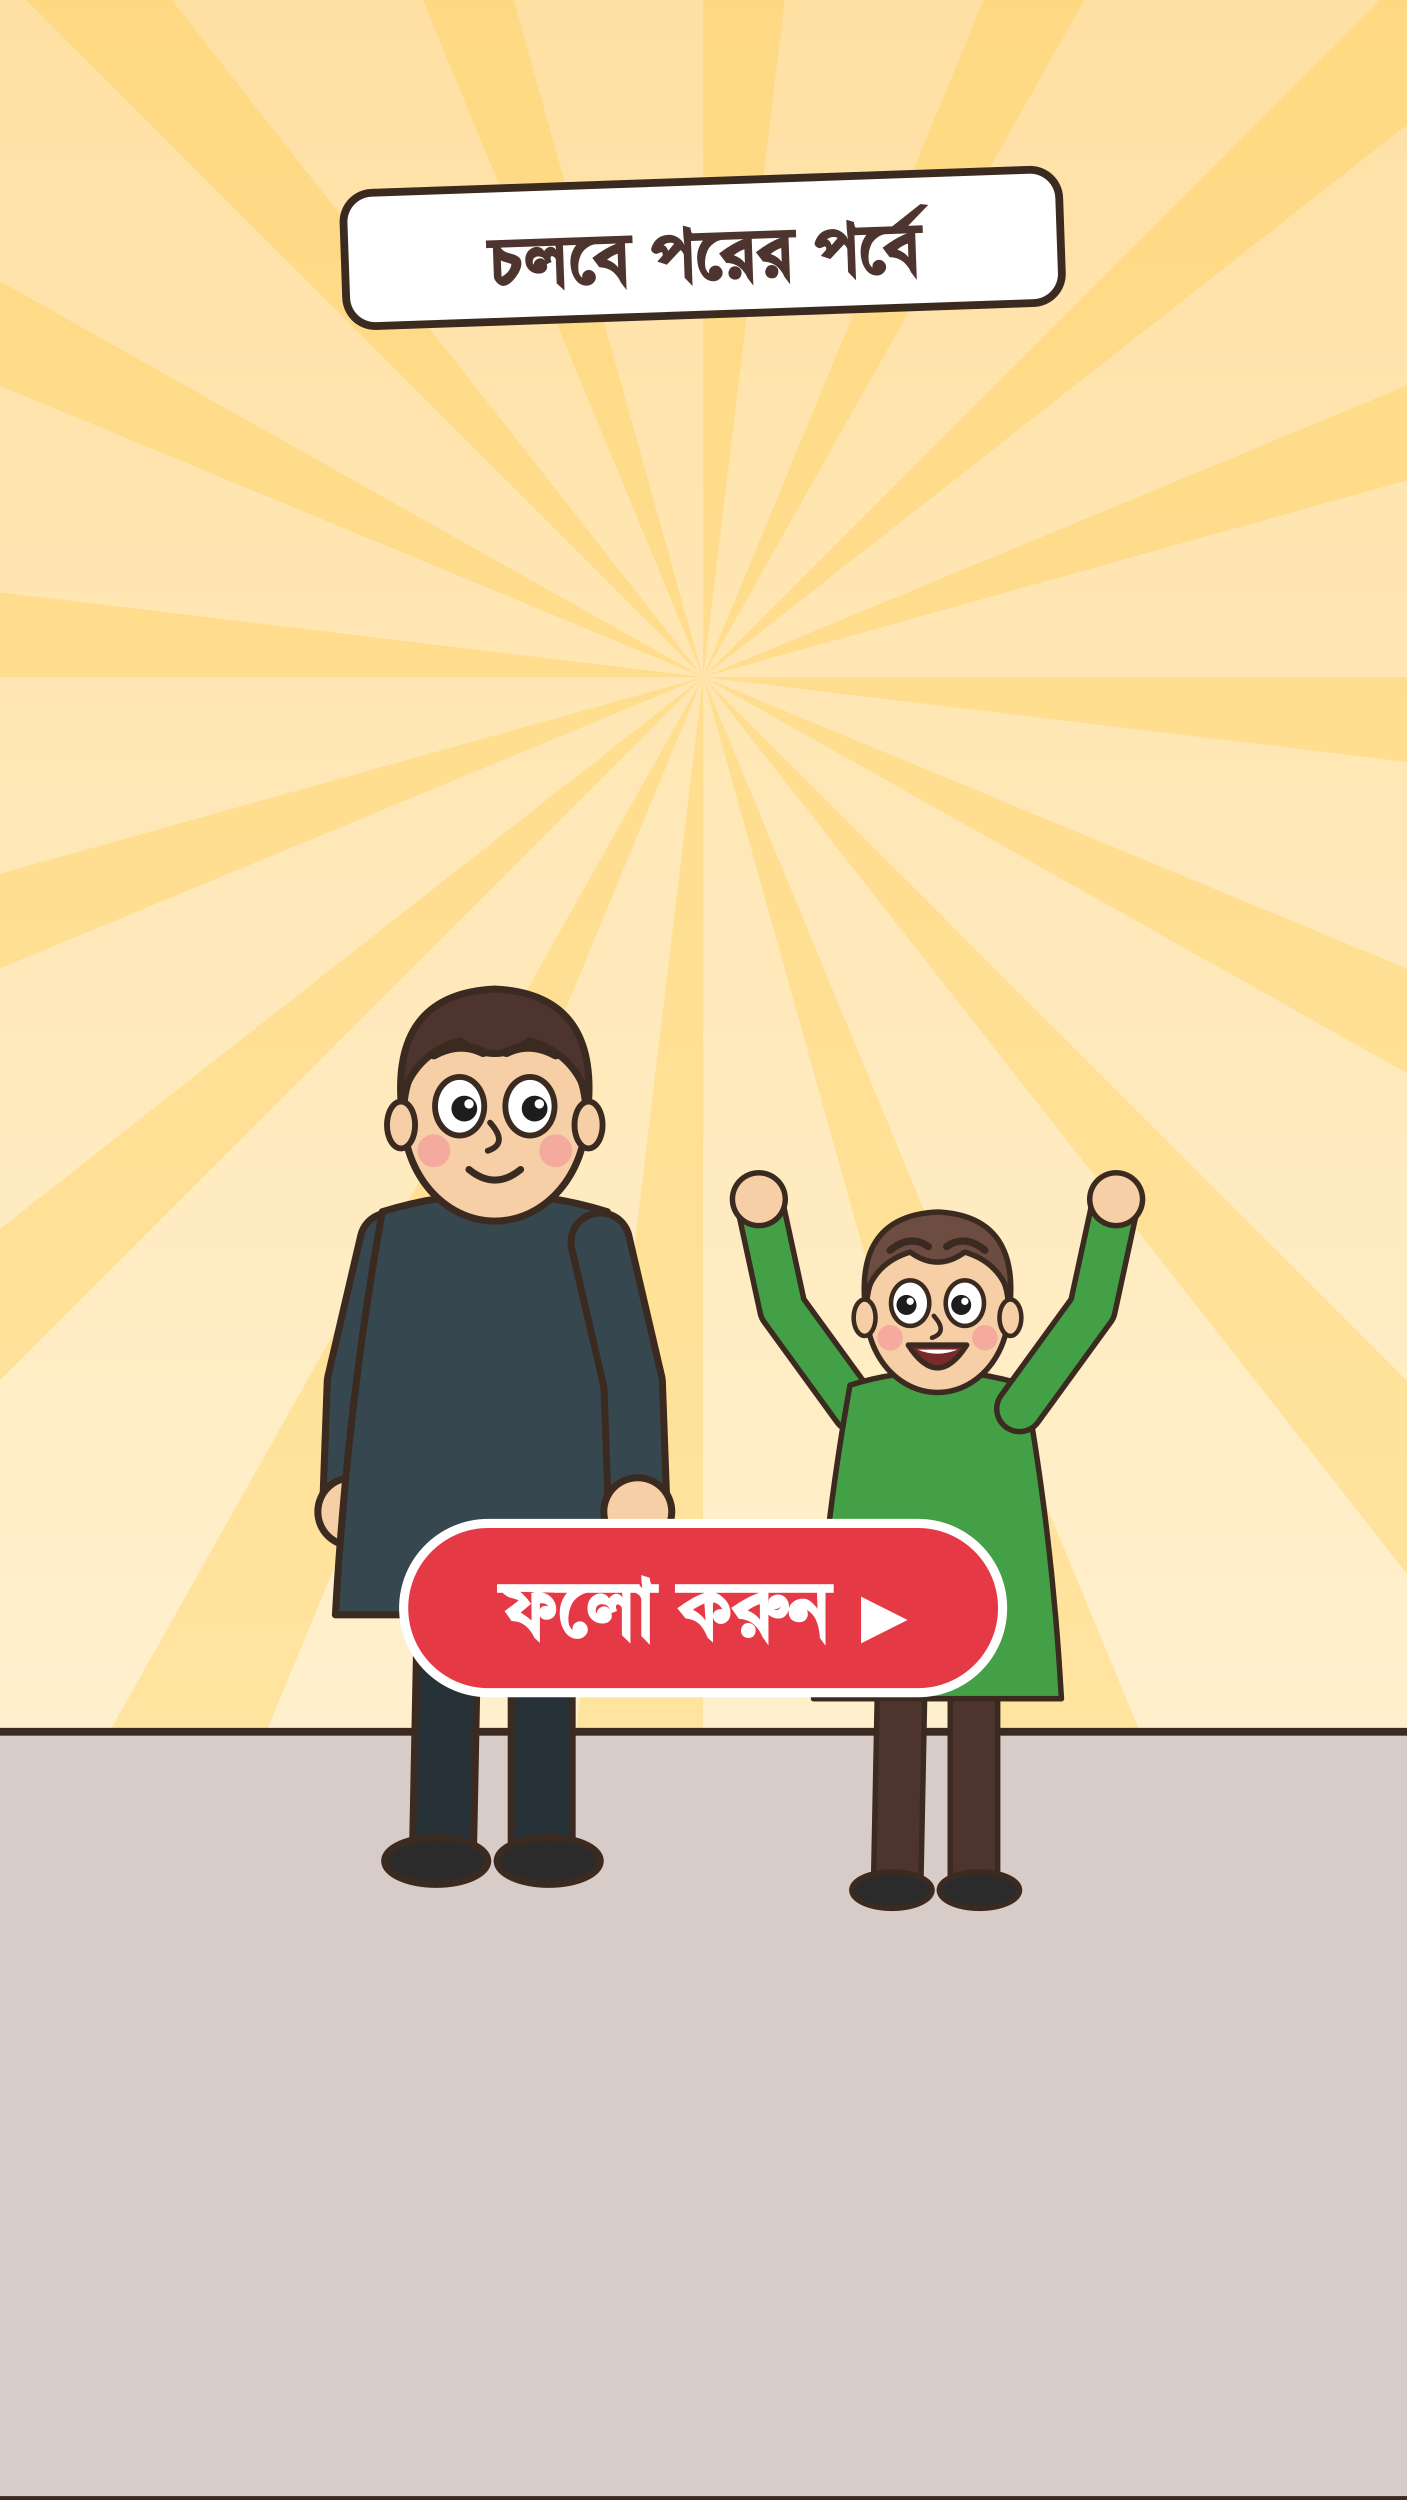
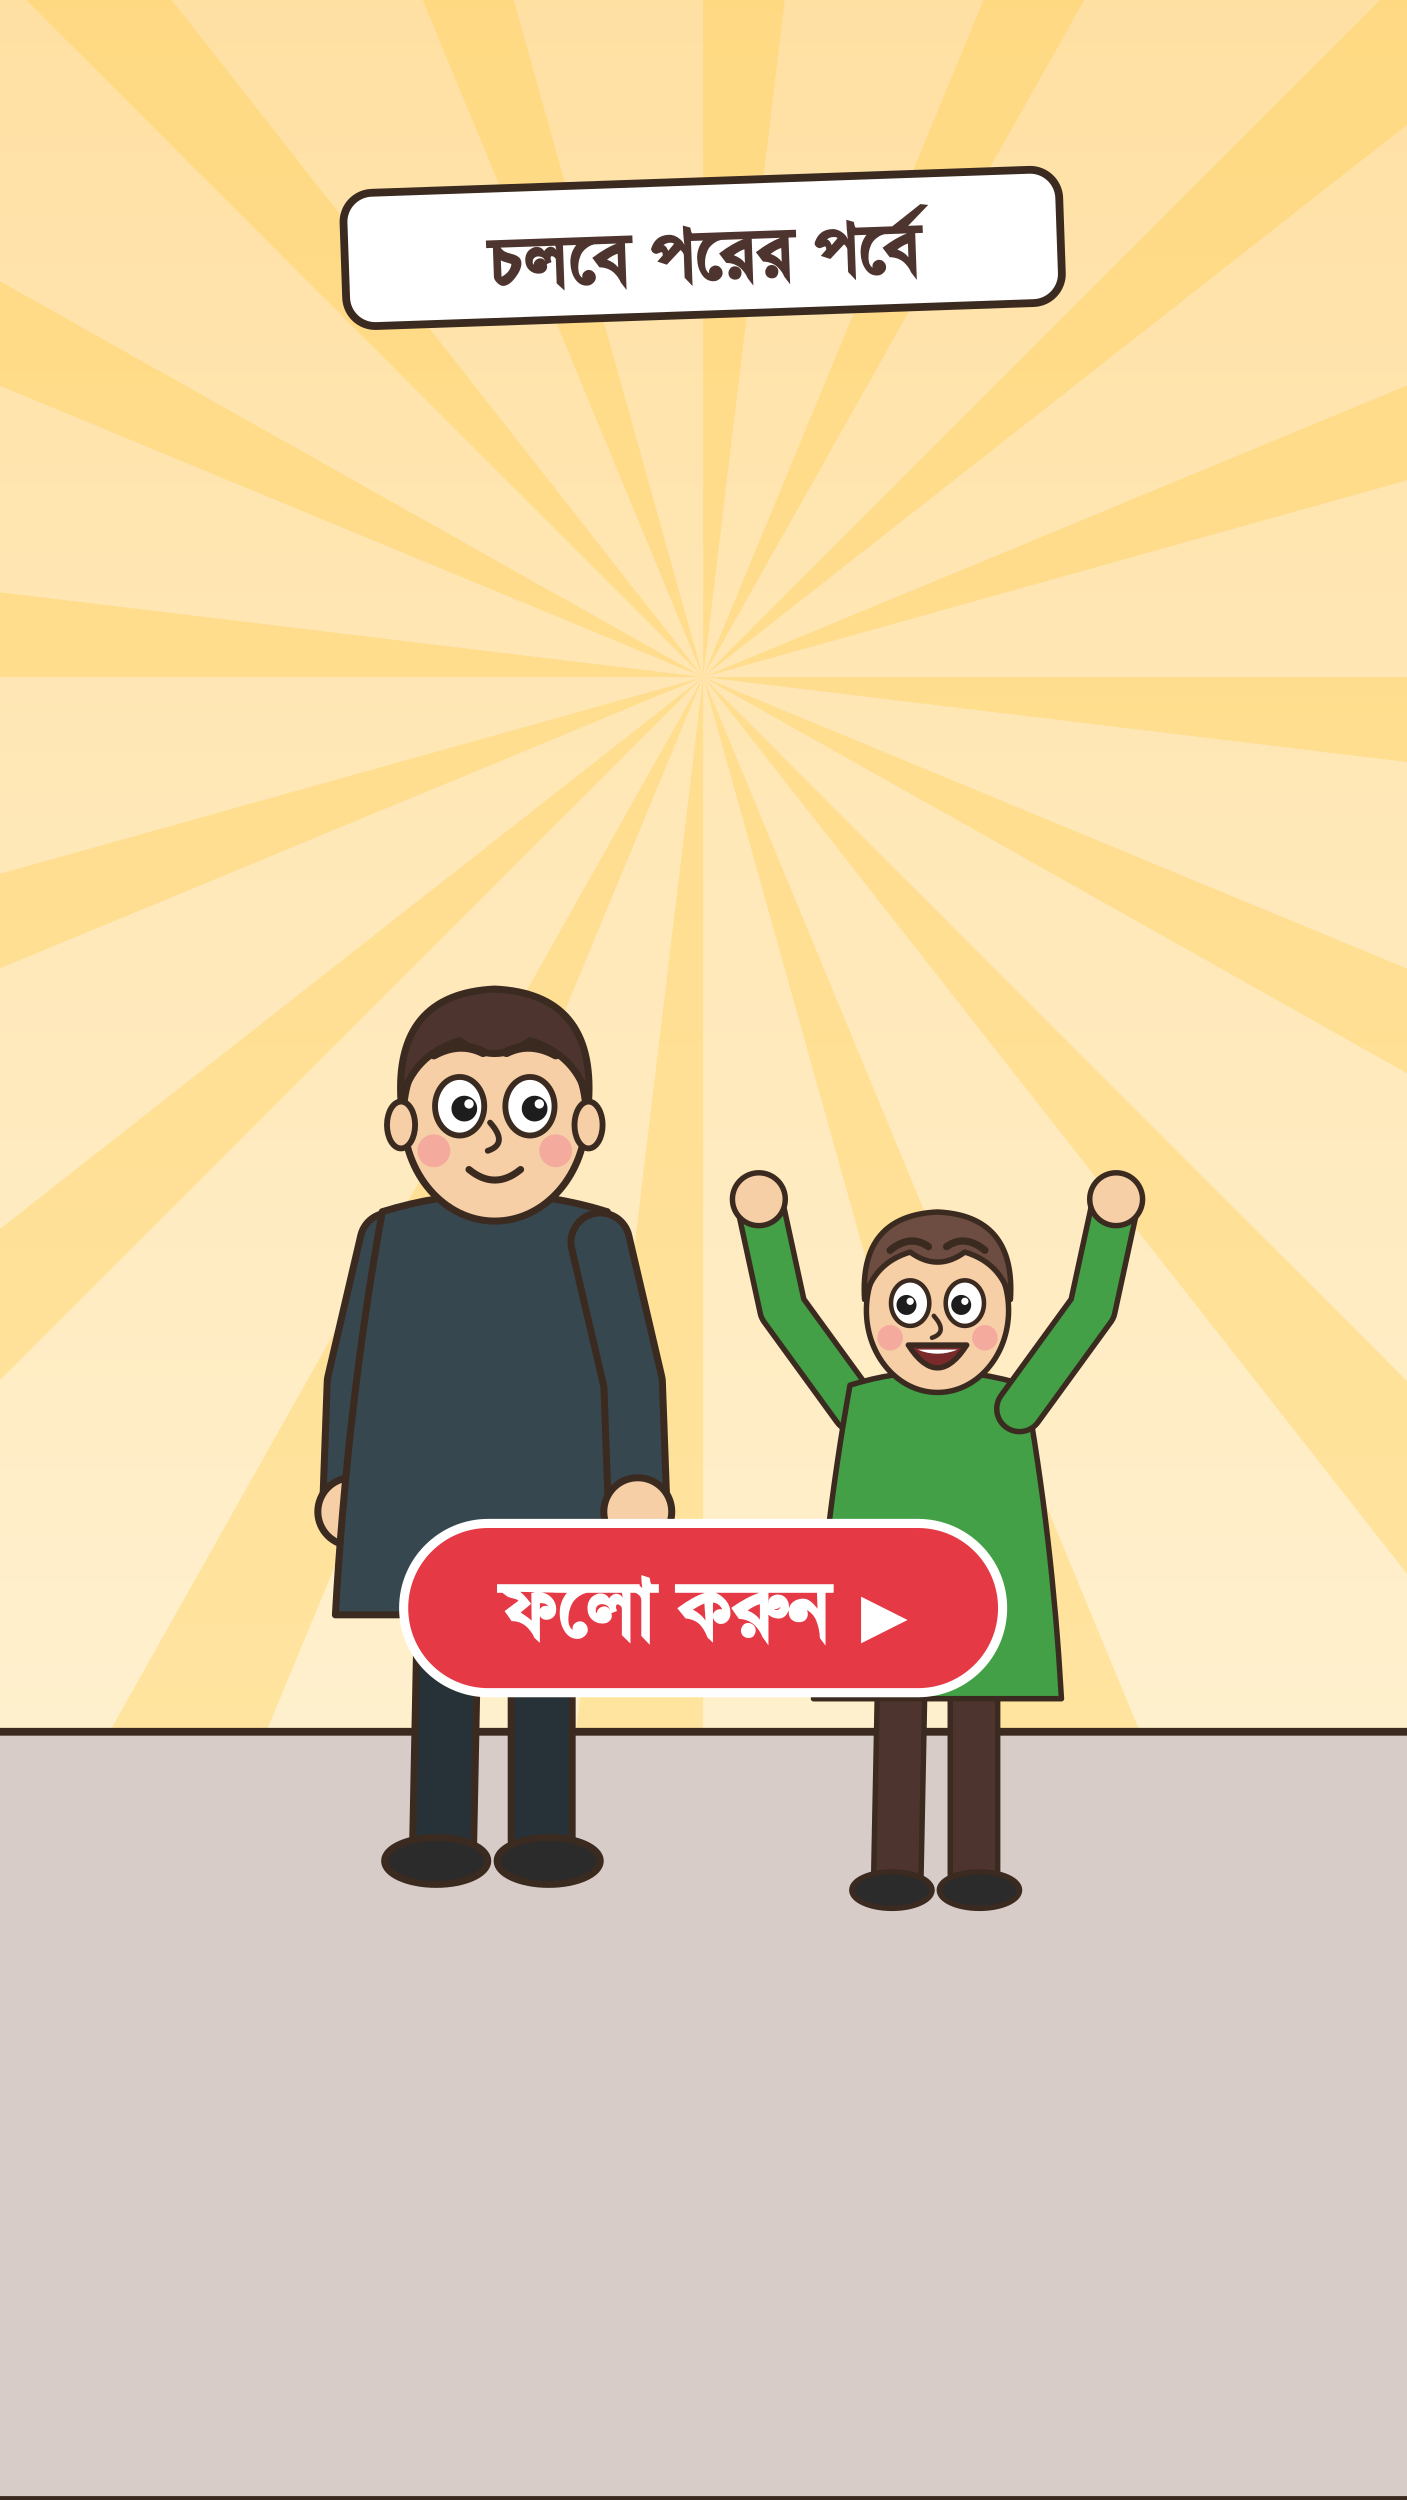
<svg xmlns="http://www.w3.org/2000/svg" viewBox="0 0 1080 1920" width="1080" height="1920">
  <style>:where([class]:not([class=''])){transform-box:fill-box}
.drift{animation:drift 9s linear infinite}@keyframes drift{from{transform:translateX(-40px)}to{transform:translateX(60px)}}
.sway{transform-origin:50% 100%;animation:sway 3s ease-in-out infinite}@keyframes sway{50%{transform:rotate(2deg)}}
.breathe{transform-origin:50% 100%;animation:breathe 2.4s ease-in-out infinite}@keyframes breathe{50%{transform:scale(1.015,1.025)}}
.pop{transform-origin:center;animation:pop .6s cubic-bezier(.3,1.7,.5,1) both}@keyframes pop{from{transform:scale(0)}to{transform:scale(1)}}
.twinkle{transform-origin:center;animation:tw 1.6s ease-in-out infinite}@keyframes tw{50%{transform:scale(.5);opacity:.4}}
.spin{transform-origin:center;animation:spin 20s linear infinite}@keyframes spin{to{transform:rotate(360deg)}}
.bob{transform-origin:center;animation:bob 1.4s ease-in-out infinite}@keyframes bob{50%{transform:translateY(-22px)}}
.shake{transform-origin:50% 100%;animation:shake .5s ease-in-out infinite}@keyframes shake{25%{transform:rotate(-2deg)}75%{transform:rotate(2deg)}}
.wave{transform-origin:20% 90%;animation:wave .6s ease-in-out infinite alternate}@keyframes wave{to{transform:rotate(8deg)}}
</style>
  <defs>
    <linearGradient id="b9" x1="0" y1="0" x2="0" y2="1">
      <stop offset="0" stop-color="#ffe0a3" />
      <stop offset="1" stop-color="#fff7e0" />
    </linearGradient>
  </defs>
  <rect x="-800" width="2680" height="1920" fill="url(#b9)" />
  <g class="spin" style="transform-origin:540px 520px;transform-box:view-box;opacity:0.32">
    <path d="M540 520 L2040 520 L2029.213 699.568Z" fill="#ffc93c" />
    <path d="M540 520 L1925.819 1094.025 L1847.136 1255.797Z" fill="#ffc93c" />
    <path d="M540 520 L1600.66 1580.66 L1466.059 1700.007Z" fill="#ffc93c" />
    <path d="M540 520 L1114.025 1905.819 L943.998 1964.571Z" fill="#ffc93c" />
    <path d="M540 520 L540 2020 L360.432 2009.213Z" fill="#ffc93c" />
    <path d="M540 520 L-34.025 1905.819 L-195.797 1827.136Z" fill="#ffc93c" />
    <path d="M540 520 L-520.66 1580.66 L-640.007 1446.059Z" fill="#ffc93c" />
    <path d="M540 520 L-845.819 1094.025 L-904.571 923.998Z" fill="#ffc93c" />
    <path d="M540 520 L-960 520 L-949.213 340.432Z" fill="#ffc93c" />
    <path d="M540 520 L-845.819 -54.025 L-767.136 -215.797Z" fill="#ffc93c" />
    <path d="M540 520 L-520.66 -540.66 L-386.059 -660.007Z" fill="#ffc93c" />
    <path d="M540 520 L-34.025 -865.819 L136.002 -924.571Z" fill="#ffc93c" />
    <path d="M540 520 L540 -980 L719.568 -969.213Z" fill="#ffc93c" />
    <path d="M540 520 L1114.025 -865.819 L1275.797 -787.136Z" fill="#ffc93c" />
    <path d="M540 520 L1600.66 -540.66 L1720.007 -406.059Z" fill="#ffc93c" />
    <path d="M540 520 L1925.819 -54.025 L1984.571 116.002Z" fill="#ffc93c" />
  </g>
  <rect x="-800" y="1330" width="2680" height="590" fill="#d7ccc8" stroke="#3b2a20" stroke-width="6" />
  <g transform="translate(380,1440) scale(0.9)">
    <g class="">
      <g>
        <polyline points="-40,-230 -44,-30" fill="none" stroke="#3b2a20" stroke-width="58" stroke-linecap="round" stroke-linejoin="round" />
        <polyline points="-40,-230 -44,-30" fill="none" stroke="#263238" stroke-width="46" stroke-linecap="round" stroke-linejoin="round" />
        <polyline points="40,-230 40,-30" fill="none" stroke="#3b2a20" stroke-width="58" stroke-linecap="round" stroke-linejoin="round" />
        <polyline points="40,-230 40,-30" fill="none" stroke="#263238" stroke-width="46" stroke-linecap="round" stroke-linejoin="round" />
        <ellipse cx="-50" cy="-12" rx="44" ry="20" fill="#2b2b2b" stroke="#3b2a20" stroke-width="6" />
        <ellipse cx="46" cy="-12" rx="44" ry="20" fill="#2b2b2b" stroke="#3b2a20" stroke-width="6" />
        <g class="">
          <polyline points="-90,-540 -118,-420 -122,-310" fill="none" stroke="#3b2a20" stroke-width="56" stroke-linecap="round" stroke-linejoin="round" />
          <polyline points="-90,-540 -118,-420 -122,-310" fill="none" stroke="#37474f" stroke-width="44" stroke-linecap="round" stroke-linejoin="round" />
          <circle cx="-122" cy="-310" r="29" fill="#f6cfa6" stroke="#3b2a20" stroke-width="6" />
        </g>
        <rect x="-22" y="-600" width="44" height="44" fill="#f6cfa6" stroke="#3b2a20" stroke-width="6" />
        <path d="M-96 -566 Q-126 -400 -136 -222 L136 -222 Q126 -400 96 -566 Q0 -596 -96 -566Z" fill="#37474f" stroke="#3b2a20" stroke-width="6" stroke-linejoin="round" />
        <g>
          <ellipse cx="0" cy="-648" rx="78" ry="90" fill="#f6cfa6" stroke="#3b2a20" stroke-width="6" />
          <path d="M-80 -660 Q-86 -752 0 -756 Q86 -752 80 -660 Q70 -700 30 -712 Q0 -690 -30 -712 Q-70 -700 -80 -660Z" fill="#4e342e" stroke="#3b2a20" stroke-width="6" stroke-linejoin="round" />
          <ellipse cx="-80" cy="-640" rx="12" ry="20" fill="#f6cfa6" stroke="#3b2a20" stroke-width="5" />
          <ellipse cx="80" cy="-640" rx="12" ry="20" fill="#f6cfa6" stroke="#3b2a20" stroke-width="5" />
          <g>
            <ellipse cx="-30" cy="-656" rx="21" ry="25" fill="#fff" stroke="#3b2a20" stroke-width="5" />
            <ellipse cx="30" cy="-656" rx="21" ry="25" fill="#fff" stroke="#3b2a20" stroke-width="5" />
            <circle cx="-26" cy="-654" r="11" fill="#1d1d1d" />
            <circle cx="34" cy="-654" r="11" fill="#1d1d1d" />
            <circle cx="-22" cy="-658" r="4" fill="#fff" />
            <circle cx="38" cy="-658" r="4" fill="#fff" />
          </g>
          <path d="M-52 -700 Q-30 -712 -10 -702 M10 -702 Q30 -712 52 -700" fill="none" stroke="#3b2a20" stroke-width="8" stroke-linecap="round" />
          <path d="M-4 -642 Q12 -624 -6 -618" fill="none" stroke="#3b2a20" stroke-width="5" stroke-linecap="round" />
          <circle cx="-52" cy="-618" r="14" fill="#f39a9a" opacity=".7" />
          <circle cx="52" cy="-618" r="14" fill="#f39a9a" opacity=".7" />
          <path d="M-22 -602 Q0 -584 22 -602" fill="none" stroke="#3b2a20" stroke-width="6" stroke-linecap="round" />
        </g>
        <g class="">
          <polyline points="90,-540 118,-420 122,-310" fill="none" stroke="#3b2a20" stroke-width="56" stroke-linecap="round" stroke-linejoin="round" />
          <polyline points="90,-540 118,-420 122,-310" fill="none" stroke="#37474f" stroke-width="44" stroke-linecap="round" stroke-linejoin="round" />
          <circle cx="122" cy="-310" r="29" fill="#f6cfa6" stroke="#3b2a20" stroke-width="6" />
        </g>
      </g>
    </g>
  </g>
  <g transform="translate(720,1460) scale(0.7)">
    <g class="">
      <g>
        <polyline points="-40,-230 -44,-30" fill="none" stroke="#3b2a20" stroke-width="58" stroke-linecap="round" stroke-linejoin="round" />
        <polyline points="-40,-230 -44,-30" fill="none" stroke="#4e342e" stroke-width="46" stroke-linecap="round" stroke-linejoin="round" />
        <polyline points="40,-230 40,-30" fill="none" stroke="#3b2a20" stroke-width="58" stroke-linecap="round" stroke-linejoin="round" />
        <polyline points="40,-230 40,-30" fill="none" stroke="#4e342e" stroke-width="46" stroke-linecap="round" stroke-linejoin="round" />
        <ellipse cx="-50" cy="-12" rx="44" ry="20" fill="#2b2b2b" stroke="#3b2a20" stroke-width="6" />
        <ellipse cx="46" cy="-12" rx="44" ry="20" fill="#2b2b2b" stroke="#3b2a20" stroke-width="6" />
        <g class="">
          <polyline points="-90,-540 -170,-650 -196,-770" fill="none" stroke="#3b2a20" stroke-width="56" stroke-linecap="round" stroke-linejoin="round" />
          <polyline points="-90,-540 -170,-650 -196,-770" fill="none" stroke="#43a047" stroke-width="44" stroke-linecap="round" stroke-linejoin="round" />
          <circle cx="-196" cy="-770" r="29" fill="#f6cfa6" stroke="#3b2a20" stroke-width="6" />
        </g>
        <rect x="-22" y="-600" width="44" height="44" fill="#f6cfa6" stroke="#3b2a20" stroke-width="6" />
        <path d="M-96 -566 Q-126 -400 -136 -222 L136 -222 Q126 -400 96 -566 Q0 -596 -96 -566Z" fill="#43a047" stroke="#3b2a20" stroke-width="6" stroke-linejoin="round" />
        <g>
          <ellipse cx="0" cy="-648" rx="78" ry="90" fill="#f6cfa6" stroke="#3b2a20" stroke-width="6" />
          <path d="M-80 -660 Q-86 -752 0 -756 Q86 -752 80 -660 Q70 -700 30 -712 Q0 -690 -30 -712 Q-70 -700 -80 -660Z" fill="#6d4c41" stroke="#3b2a20" stroke-width="6" stroke-linejoin="round" />
-           <ellipse cx="-80" cy="-640" rx="12" ry="20" fill="#f6cfa6" stroke="#3b2a20" stroke-width="5" />
-           <ellipse cx="80" cy="-640" rx="12" ry="20" fill="#f6cfa6" stroke="#3b2a20" stroke-width="5" />
          <g>
            <ellipse cx="-30" cy="-656" rx="21" ry="25" fill="#fff" stroke="#3b2a20" stroke-width="5" />
            <ellipse cx="30" cy="-656" rx="21" ry="25" fill="#fff" stroke="#3b2a20" stroke-width="5" />
            <circle cx="-34" cy="-654" r="11" fill="#1d1d1d" />
            <circle cx="26" cy="-654" r="11" fill="#1d1d1d" />
            <circle cx="-30" cy="-658" r="4" fill="#fff" />
            <circle cx="30" cy="-658" r="4" fill="#fff" />
          </g>
          <path d="M-52 -714 Q-30 -732 -10 -718 M10 -718 Q30 -732 52 -714" fill="none" stroke="#3b2a20" stroke-width="8" stroke-linecap="round" />
          <path d="M-4 -642 Q12 -624 -6 -618" fill="none" stroke="#3b2a20" stroke-width="5" stroke-linecap="round" />
          <circle cx="-52" cy="-618" r="14" fill="#f39a9a" opacity=".7" />
          <circle cx="52" cy="-618" r="14" fill="#f39a9a" opacity=".7" />
          <path d="M-32 -610 Q0 -560 32 -610 Z" fill="#7a2a2a" stroke="#3b2a20" stroke-width="6" stroke-linejoin="round" />
          <path d="M-22 -605 Q0 -596 22 -605" fill="#fff" />
        </g>
        <g class="">
          <polyline points="90,-540 170,-650 196,-770" fill="none" stroke="#3b2a20" stroke-width="56" stroke-linecap="round" stroke-linejoin="round" />
          <polyline points="90,-540 170,-650 196,-770" fill="none" stroke="#43a047" stroke-width="44" stroke-linecap="round" stroke-linejoin="round" />
          <circle cx="196" cy="-770" r="29" fill="#f6cfa6" stroke="#3b2a20" stroke-width="6" />
        </g>
      </g>
    </g>
  </g>
  <g transform="translate(540,200) rotate(-2)">
    <g class="pop" style="animation-delay:0.2s">
      <rect x="-275" y="-60.8" width="550" height="102.4" rx="22.4" fill="#fff" stroke="#3b2a20" stroke-width="6" />
      <text x="0" y="19.2" text-anchor="middle" font-family="Baloo Da 2" font-weight="800" font-size="64" fill="#4e342e">চলবে পরের পর্বে</text>
    </g>
  </g>
  <g transform="translate(540,1240)">
    <g class="btn">
      <rect x="-230" y="-70" width="460" height="130" rx="65" fill="#e63946" stroke="#fff" stroke-width="7" />
      <text x="0" y="22" text-anchor="middle" font-family="Baloo Da 2" font-weight="800" font-size="72" fill="#fff">ফলো করুন ▸</text>
    </g>
  </g>
</svg>
